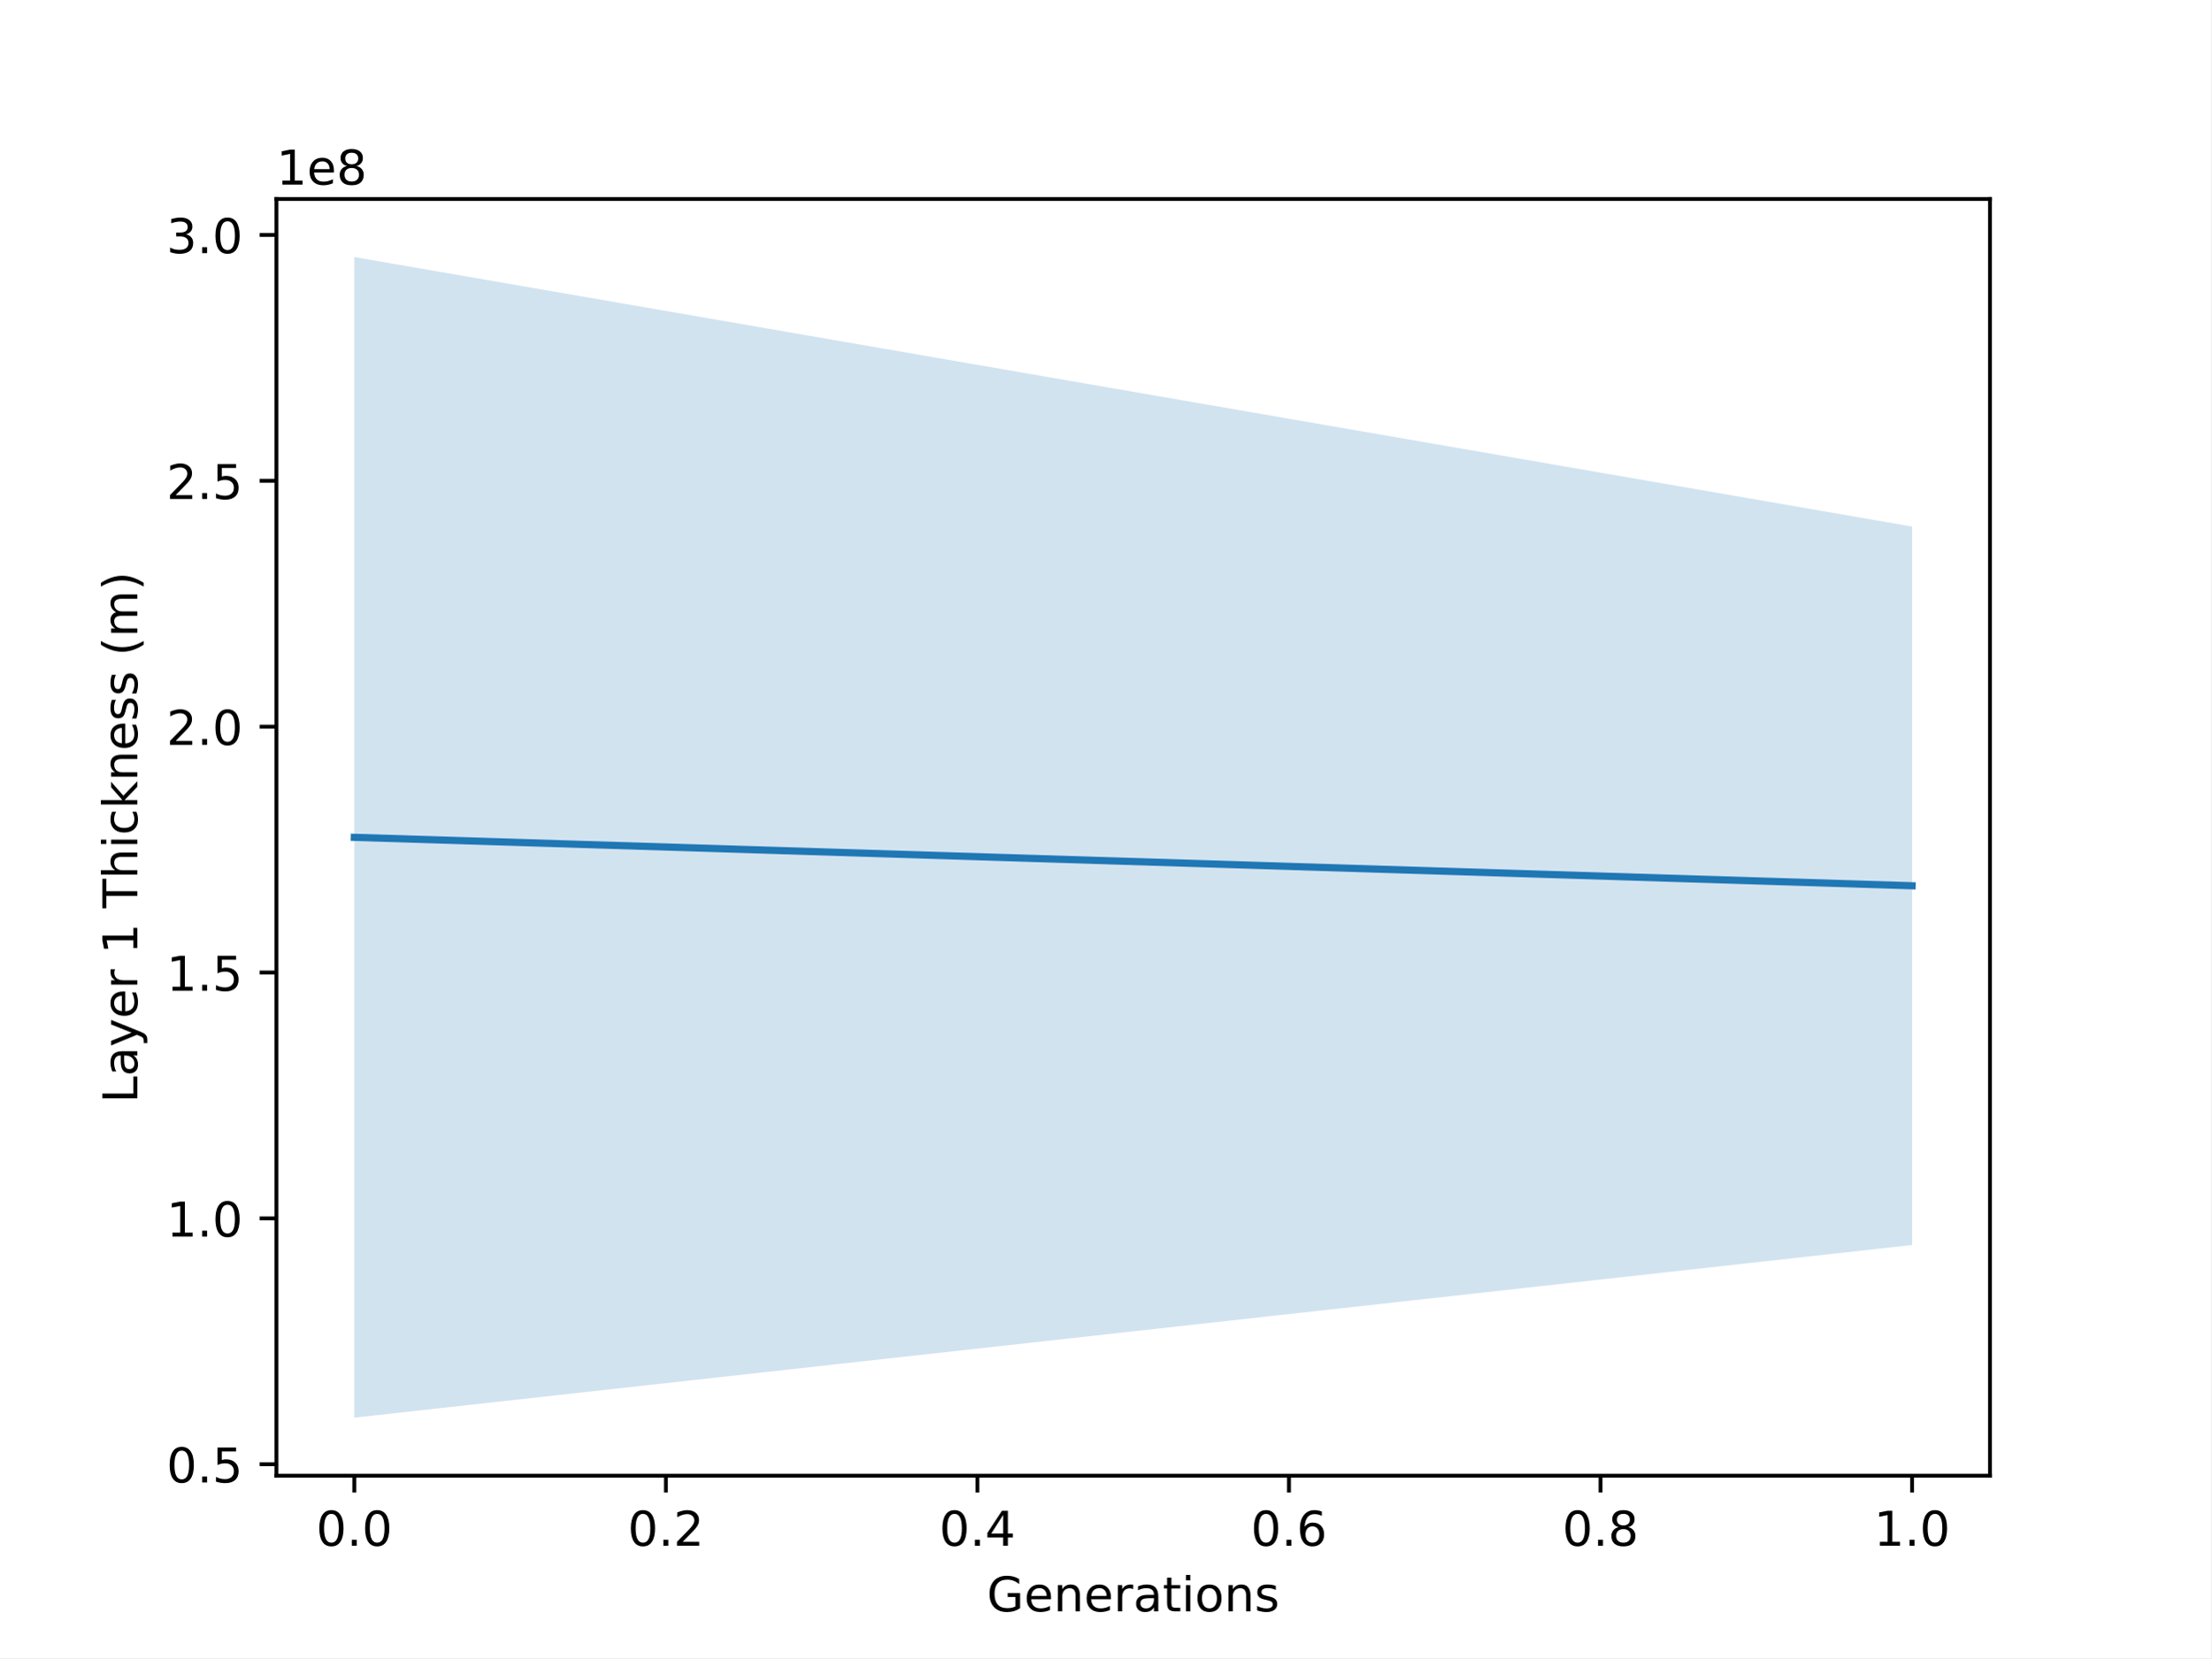
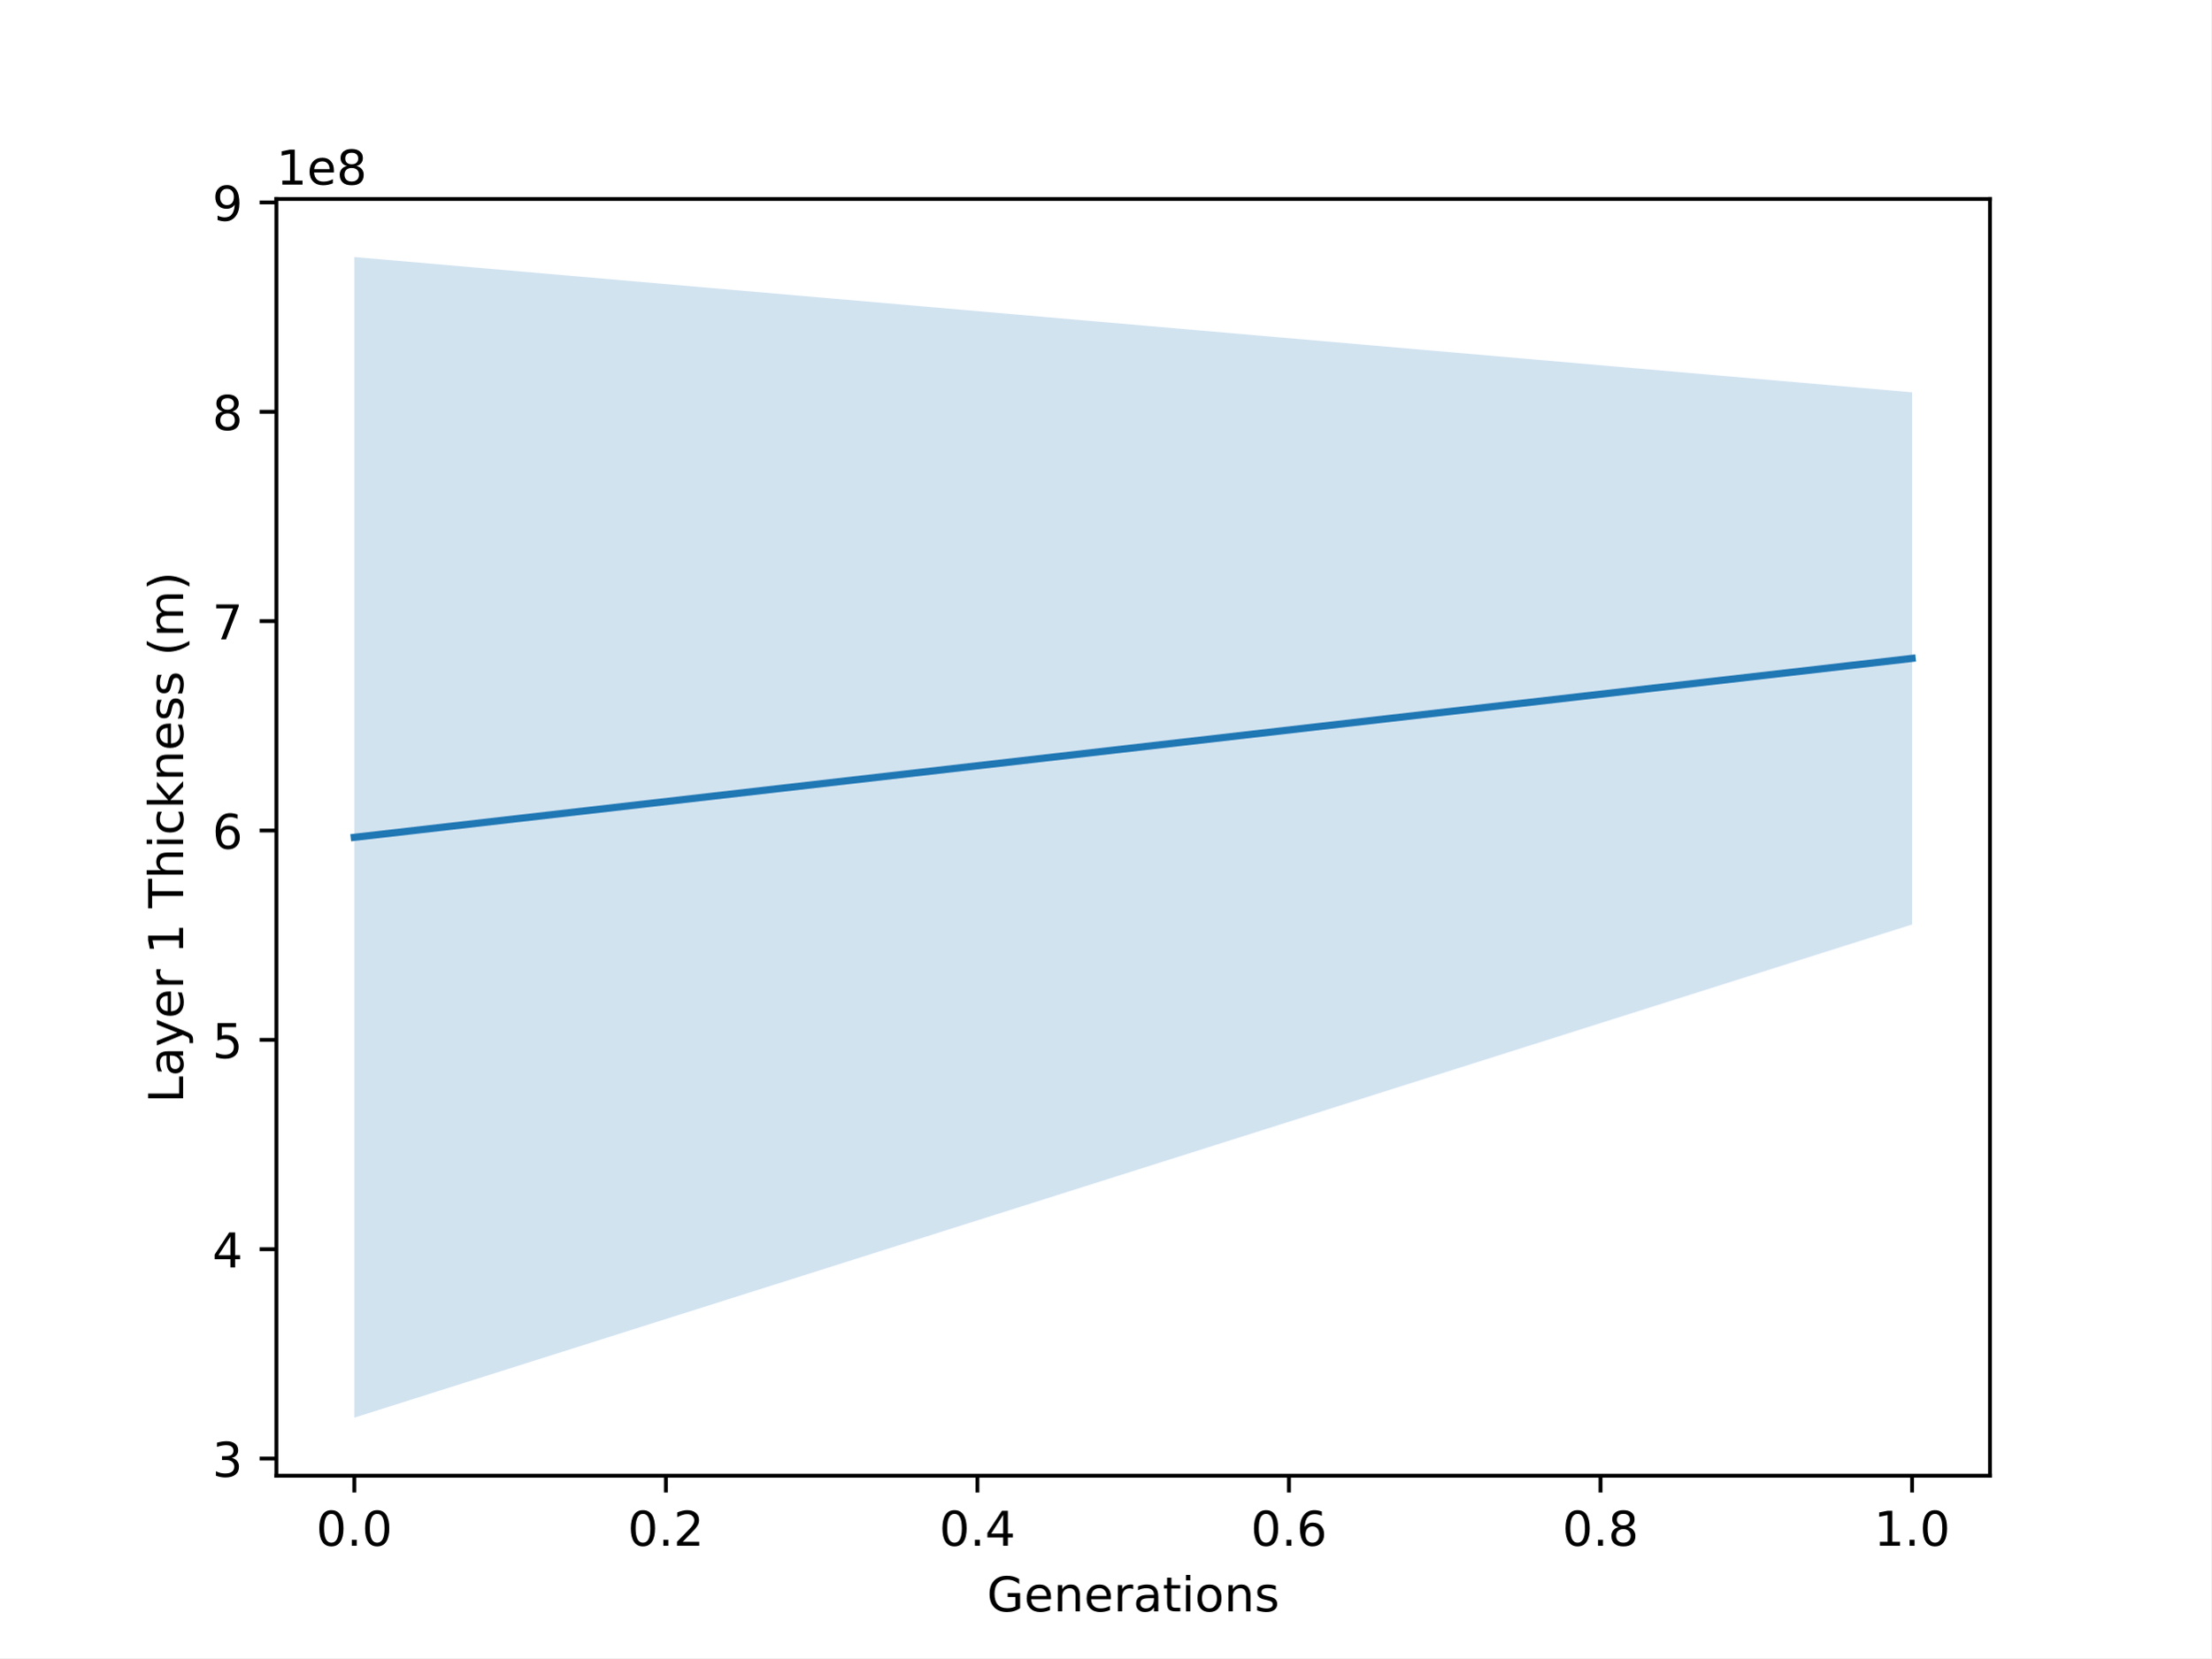
<svg xmlns="http://www.w3.org/2000/svg" xmlns:xlink="http://www.w3.org/1999/xlink" width="460.8pt" height="345.6pt" viewBox="0 0 460.8 345.6" version="1.1">
  <defs>
    <style type="text/css">*{stroke-linejoin: round; stroke-linecap: butt}</style>
  </defs>
  <g id="figure_1">
    <g id="patch_1">
      <path d="M 0 345.6  L 460.8 345.6  L 460.8 0  L 0 0  z " style="fill: #ffffff" />
    </g>
    <g id="axes_1">
      <g id="patch_2">
        <path d="M 57.6 307.584  L 414.72 307.584  L 414.72 41.472  L 57.6 41.472  z " style="fill: #ffffff" />
      </g>
      <g id="PolyCollection_1">
-         <path d="M 73.833 53.568  L 73.833 295.488  L 398.487 259.5  L 398.487 109.745  L 398.487 109.745  L 73.833 53.568  z " clip-path="url(#p7f7810d413)" style="fill: #1f77b4; fill-opacity: 0.2" />
+         <path d="M 73.833 53.568  L 73.833 295.488  L 398.487 192.689  L 398.487 81.765  L 398.487 81.765  L 73.833 53.568  z " clip-path="url(#p04b9da34f2)" style="fill: #1f77b4; fill-opacity: 0.2" />
      </g>
      <g id="matplotlib.axis_1">
        <g id="xtick_1">
          <g id="line2d_1">
            <defs>
-               <path id="mf2f46108c8" d="M 0 0  L 0 3.5  " style="stroke: #000000; stroke-width: 0.8" />
+               <path id="m1315f699eb" d="M 0 0  L 0 3.5  " style="stroke: #000000; stroke-width: 0.8" />
            </defs>
            <g>
-               <use xlink:href="#mf2f46108c8" x="73.833" y="307.584" style="stroke: #000000; stroke-width: 0.8" />
+               <use xlink:href="#m1315f699eb" x="73.833" y="307.584" style="stroke: #000000; stroke-width: 0.8" />
            </g>
          </g>
          <g id="text_1">
            <g transform="translate(65.88116 322.1824)scale(0.1 -0.1)">
              <defs>
                <path id="DejaVuSans-30" d="M 2034 4250  Q 1547 4250 1301 3770  Q 1056 3291 1056 2328  Q 1056 1369 1301 889  Q 1547 409 2034 409  Q 2525 409 2770 889  Q 3016 1369 3016 2328  Q 3016 3291 2770 3770  Q 2525 4250 2034 4250  z M 2034 4750  Q 2819 4750 3233 4129  Q 3647 3509 3647 2328  Q 3647 1150 3233 529  Q 2819 -91 2034 -91  Q 1250 -91 836 529  Q 422 1150 422 2328  Q 422 3509 836 4129  Q 1250 4750 2034 4750  z " transform="scale(0.015625)" />
                <path id="DejaVuSans-2e" d="M 684 794  L 1344 794  L 1344 0  L 684 0  L 684 794  z " transform="scale(0.015625)" />
              </defs>
              <use xlink:href="#DejaVuSans-30" />
              <use xlink:href="#DejaVuSans-2e" x="63.623" />
              <use xlink:href="#DejaVuSans-30" x="95.41" />
            </g>
          </g>
        </g>
        <g id="xtick_2">
          <g id="line2d_2">
            <g>
-               <use xlink:href="#mf2f46108c8" x="138.764" y="307.584" style="stroke: #000000; stroke-width: 0.8" />
+               <use xlink:href="#m1315f699eb" x="138.764" y="307.584" style="stroke: #000000; stroke-width: 0.8" />
            </g>
          </g>
          <g id="text_2">
            <g transform="translate(130.8121 322.1824)scale(0.1 -0.1)">
              <defs>
                <path id="DejaVuSans-32" d="M 1228 531  L 3431 531  L 3431 0  L 469 0  L 469 531  Q 828 903 1448 1529  Q 2069 2156 2228 2338  Q 2531 2678 2651 2914  Q 2772 3150 2772 3378  Q 2772 3750 2511 3984  Q 2250 4219 1831 4219  Q 1534 4219 1204 4116  Q 875 4013 500 3803  L 500 4441  Q 881 4594 1212 4672  Q 1544 4750 1819 4750  Q 2544 4750 2975 4387  Q 3406 4025 3406 3419  Q 3406 3131 3298 2873  Q 3191 2616 2906 2266  Q 2828 2175 2409 1742  Q 1991 1309 1228 531  z " transform="scale(0.015625)" />
              </defs>
              <use xlink:href="#DejaVuSans-30" />
              <use xlink:href="#DejaVuSans-2e" x="63.623" />
              <use xlink:href="#DejaVuSans-32" x="95.41" />
            </g>
          </g>
        </g>
        <g id="xtick_3">
          <g id="line2d_3">
            <g>
-               <use xlink:href="#mf2f46108c8" x="203.695" y="307.584" style="stroke: #000000; stroke-width: 0.8" />
+               <use xlink:href="#m1315f699eb" x="203.695" y="307.584" style="stroke: #000000; stroke-width: 0.8" />
            </g>
          </g>
          <g id="text_3">
            <g transform="translate(195.743 322.1824)scale(0.1 -0.1)">
              <defs>
                <path id="DejaVuSans-34" d="M 2419 4116  L 825 1625  L 2419 1625  L 2419 4116  z M 2253 4666  L 3047 4666  L 3047 1625  L 3713 1625  L 3713 1100  L 3047 1100  L 3047 0  L 2419 0  L 2419 1100  L 313 1100  L 313 1709  L 2253 4666  z " transform="scale(0.015625)" />
              </defs>
              <use xlink:href="#DejaVuSans-30" />
              <use xlink:href="#DejaVuSans-2e" x="63.623" />
              <use xlink:href="#DejaVuSans-34" x="95.41" />
            </g>
          </g>
        </g>
        <g id="xtick_4">
          <g id="line2d_4">
            <g>
-               <use xlink:href="#mf2f46108c8" x="268.625" y="307.584" style="stroke: #000000; stroke-width: 0.8" />
+               <use xlink:href="#m1315f699eb" x="268.625" y="307.584" style="stroke: #000000; stroke-width: 0.8" />
            </g>
          </g>
          <g id="text_4">
            <g transform="translate(260.6739 322.1824)scale(0.1 -0.1)">
              <defs>
                <path id="DejaVuSans-36" d="M 2113 2584  Q 1688 2584 1439 2293  Q 1191 2003 1191 1497  Q 1191 994 1439 701  Q 1688 409 2113 409  Q 2538 409 2786 701  Q 3034 994 3034 1497  Q 3034 2003 2786 2293  Q 2538 2584 2113 2584  z M 3366 4563  L 3366 3988  Q 3128 4100 2886 4159  Q 2644 4219 2406 4219  Q 1781 4219 1451 3797  Q 1122 3375 1075 2522  Q 1259 2794 1537 2939  Q 1816 3084 2150 3084  Q 2853 3084 3261 2657  Q 3669 2231 3669 1497  Q 3669 778 3244 343  Q 2819 -91 2113 -91  Q 1303 -91 875 529  Q 447 1150 447 2328  Q 447 3434 972 4092  Q 1497 4750 2381 4750  Q 2619 4750 2861 4703  Q 3103 4656 3366 4563  z " transform="scale(0.015625)" />
              </defs>
              <use xlink:href="#DejaVuSans-30" />
              <use xlink:href="#DejaVuSans-2e" x="63.623" />
              <use xlink:href="#DejaVuSans-36" x="95.41" />
            </g>
          </g>
        </g>
        <g id="xtick_5">
          <g id="line2d_5">
            <g>
-               <use xlink:href="#mf2f46108c8" x="333.556" y="307.584" style="stroke: #000000; stroke-width: 0.8" />
+               <use xlink:href="#m1315f699eb" x="333.556" y="307.584" style="stroke: #000000; stroke-width: 0.8" />
            </g>
          </g>
          <g id="text_5">
            <g transform="translate(325.6048 322.1824)scale(0.1 -0.1)">
              <defs>
                <path id="DejaVuSans-38" d="M 2034 2216  Q 1584 2216 1326 1975  Q 1069 1734 1069 1313  Q 1069 891 1326 650  Q 1584 409 2034 409  Q 2484 409 2743 651  Q 3003 894 3003 1313  Q 3003 1734 2745 1975  Q 2488 2216 2034 2216  z M 1403 2484  Q 997 2584 770 2862  Q 544 3141 544 3541  Q 544 4100 942 4425  Q 1341 4750 2034 4750  Q 2731 4750 3128 4425  Q 3525 4100 3525 3541  Q 3525 3141 3298 2862  Q 3072 2584 2669 2484  Q 3125 2378 3379 2068  Q 3634 1759 3634 1313  Q 3634 634 3220 271  Q 2806 -91 2034 -91  Q 1263 -91 848 271  Q 434 634 434 1313  Q 434 1759 690 2068  Q 947 2378 1403 2484  z M 1172 3481  Q 1172 3119 1398 2916  Q 1625 2713 2034 2713  Q 2441 2713 2670 2916  Q 2900 3119 2900 3481  Q 2900 3844 2670 4047  Q 2441 4250 2034 4250  Q 1625 4250 1398 4047  Q 1172 3844 1172 3481  z " transform="scale(0.015625)" />
              </defs>
              <use xlink:href="#DejaVuSans-30" />
              <use xlink:href="#DejaVuSans-2e" x="63.623" />
              <use xlink:href="#DejaVuSans-38" x="95.41" />
            </g>
          </g>
        </g>
        <g id="xtick_6">
          <g id="line2d_6">
            <g>
-               <use xlink:href="#mf2f46108c8" x="398.487" y="307.584" style="stroke: #000000; stroke-width: 0.8" />
+               <use xlink:href="#m1315f699eb" x="398.487" y="307.584" style="stroke: #000000; stroke-width: 0.8" />
            </g>
          </g>
          <g id="text_6">
            <g transform="translate(390.5357 322.1824)scale(0.1 -0.1)">
              <defs>
                <path id="DejaVuSans-31" d="M 794 531  L 1825 531  L 1825 4091  L 703 3866  L 703 4441  L 1819 4666  L 2450 4666  L 2450 531  L 3481 531  L 3481 0  L 794 0  L 794 531  z " transform="scale(0.015625)" />
              </defs>
              <use xlink:href="#DejaVuSans-31" />
              <use xlink:href="#DejaVuSans-2e" x="63.623" />
              <use xlink:href="#DejaVuSans-30" x="95.41" />
            </g>
          </g>
        </g>
        <g id="text_7">
          <g transform="translate(205.6623 335.8606)scale(0.1 -0.1)">
            <defs>
              <path id="DejaVuSans-47" d="M 3809 666  L 3809 1919  L 2778 1919  L 2778 2438  L 4434 2438  L 4434 434  Q 4069 175 3628 42  Q 3188 -91 2688 -91  Q 1594 -91 976 548  Q 359 1188 359 2328  Q 359 3472 976 4111  Q 1594 4750 2688 4750  Q 3144 4750 3555 4637  Q 3966 4525 4313 4306  L 4313 3634  Q 3963 3931 3569 4081  Q 3175 4231 2741 4231  Q 1884 4231 1454 3753  Q 1025 3275 1025 2328  Q 1025 1384 1454 906  Q 1884 428 2741 428  Q 3075 428 3337 486  Q 3600 544 3809 666  z " transform="scale(0.015625)" />
              <path id="DejaVuSans-65" d="M 3597 1894  L 3597 1613  L 953 1613  Q 991 1019 1311 708  Q 1631 397 2203 397  Q 2534 397 2845 478  Q 3156 559 3463 722  L 3463 178  Q 3153 47 2828 -22  Q 2503 -91 2169 -91  Q 1331 -91 842 396  Q 353 884 353 1716  Q 353 2575 817 3079  Q 1281 3584 2069 3584  Q 2775 3584 3186 3129  Q 3597 2675 3597 1894  z M 3022 2063  Q 3016 2534 2758 2815  Q 2500 3097 2075 3097  Q 1594 3097 1305 2825  Q 1016 2553 972 2059  L 3022 2063  z " transform="scale(0.015625)" />
              <path id="DejaVuSans-6e" d="M 3513 2113  L 3513 0  L 2938 0  L 2938 2094  Q 2938 2591 2744 2837  Q 2550 3084 2163 3084  Q 1697 3084 1428 2787  Q 1159 2491 1159 1978  L 1159 0  L 581 0  L 581 3500  L 1159 3500  L 1159 2956  Q 1366 3272 1645 3428  Q 1925 3584 2291 3584  Q 2894 3584 3203 3211  Q 3513 2838 3513 2113  z " transform="scale(0.015625)" />
              <path id="DejaVuSans-72" d="M 2631 2963  Q 2534 3019 2420 3045  Q 2306 3072 2169 3072  Q 1681 3072 1420 2755  Q 1159 2438 1159 1844  L 1159 0  L 581 0  L 581 3500  L 1159 3500  L 1159 2956  Q 1341 3275 1631 3429  Q 1922 3584 2338 3584  Q 2397 3584 2469 3576  Q 2541 3569 2628 3553  L 2631 2963  z " transform="scale(0.015625)" />
              <path id="DejaVuSans-61" d="M 2194 1759  Q 1497 1759 1228 1600  Q 959 1441 959 1056  Q 959 750 1161 570  Q 1363 391 1709 391  Q 2188 391 2477 730  Q 2766 1069 2766 1631  L 2766 1759  L 2194 1759  z M 3341 1997  L 3341 0  L 2766 0  L 2766 531  Q 2569 213 2275 61  Q 1981 -91 1556 -91  Q 1019 -91 701 211  Q 384 513 384 1019  Q 384 1609 779 1909  Q 1175 2209 1959 2209  L 2766 2209  L 2766 2266  Q 2766 2663 2505 2880  Q 2244 3097 1772 3097  Q 1472 3097 1187 3025  Q 903 2953 641 2809  L 641 3341  Q 956 3463 1253 3523  Q 1550 3584 1831 3584  Q 2591 3584 2966 3190  Q 3341 2797 3341 1997  z " transform="scale(0.015625)" />
              <path id="DejaVuSans-74" d="M 1172 4494  L 1172 3500  L 2356 3500  L 2356 3053  L 1172 3053  L 1172 1153  Q 1172 725 1289 603  Q 1406 481 1766 481  L 2356 481  L 2356 0  L 1766 0  Q 1100 0 847 248  Q 594 497 594 1153  L 594 3053  L 172 3053  L 172 3500  L 594 3500  L 594 4494  L 1172 4494  z " transform="scale(0.015625)" />
              <path id="DejaVuSans-69" d="M 603 3500  L 1178 3500  L 1178 0  L 603 0  L 603 3500  z M 603 4863  L 1178 4863  L 1178 4134  L 603 4134  L 603 4863  z " transform="scale(0.015625)" />
              <path id="DejaVuSans-6f" d="M 1959 3097  Q 1497 3097 1228 2736  Q 959 2375 959 1747  Q 959 1119 1226 758  Q 1494 397 1959 397  Q 2419 397 2687 759  Q 2956 1122 2956 1747  Q 2956 2369 2687 2733  Q 2419 3097 1959 3097  z M 1959 3584  Q 2709 3584 3137 3096  Q 3566 2609 3566 1747  Q 3566 888 3137 398  Q 2709 -91 1959 -91  Q 1206 -91 779 398  Q 353 888 353 1747  Q 353 2609 779 3096  Q 1206 3584 1959 3584  z " transform="scale(0.015625)" />
              <path id="DejaVuSans-73" d="M 2834 3397  L 2834 2853  Q 2591 2978 2328 3040  Q 2066 3103 1784 3103  Q 1356 3103 1142 2972  Q 928 2841 928 2578  Q 928 2378 1081 2264  Q 1234 2150 1697 2047  L 1894 2003  Q 2506 1872 2764 1633  Q 3022 1394 3022 966  Q 3022 478 2636 193  Q 2250 -91 1575 -91  Q 1294 -91 989 -36  Q 684 19 347 128  L 347 722  Q 666 556 975 473  Q 1284 391 1588 391  Q 1994 391 2212 530  Q 2431 669 2431 922  Q 2431 1156 2273 1281  Q 2116 1406 1581 1522  L 1381 1569  Q 847 1681 609 1914  Q 372 2147 372 2553  Q 372 3047 722 3315  Q 1072 3584 1716 3584  Q 2034 3584 2315 3537  Q 2597 3491 2834 3397  z " transform="scale(0.015625)" />
            </defs>
            <use xlink:href="#DejaVuSans-47" />
            <use xlink:href="#DejaVuSans-65" x="77.49" />
            <use xlink:href="#DejaVuSans-6e" x="139.014" />
            <use xlink:href="#DejaVuSans-65" x="202.393" />
            <use xlink:href="#DejaVuSans-72" x="263.916" />
            <use xlink:href="#DejaVuSans-61" x="305.029" />
            <use xlink:href="#DejaVuSans-74" x="366.309" />
            <use xlink:href="#DejaVuSans-69" x="405.518" />
            <use xlink:href="#DejaVuSans-6f" x="433.301" />
            <use xlink:href="#DejaVuSans-6e" x="494.482" />
            <use xlink:href="#DejaVuSans-73" x="557.861" />
          </g>
        </g>
      </g>
      <g id="matplotlib.axis_2">
        <g id="ytick_1">
          <g id="line2d_7">
            <defs>
-               <path id="m5454d14fdb" d="M 0 0  L -3.5 0  " style="stroke: #000000; stroke-width: 0.8" />
+               <path id="m621a6e8443" d="M 0 0  L -3.5 0  " style="stroke: #000000; stroke-width: 0.8" />
            </defs>
            <g>
-               <use xlink:href="#m5454d14fdb" x="57.6" y="305.193" style="stroke: #000000; stroke-width: 0.8" />
+               <use xlink:href="#m621a6e8443" x="57.6" y="304.013" style="stroke: #000000; stroke-width: 0.8" />
            </g>
          </g>
          <g id="text_8">
-             <g transform="translate(34.69687 308.9922)scale(0.1 -0.1)">
-               <defs>
-                 <path id="DejaVuSans-35" d="M 691 4666  L 3169 4666  L 3169 4134  L 1269 4134  L 1269 2991  Q 1406 3038 1543 3061  Q 1681 3084 1819 3084  Q 2600 3084 3056 2656  Q 3513 2228 3513 1497  Q 3513 744 3044 326  Q 2575 -91 1722 -91  Q 1428 -91 1123 -41  Q 819 9 494 109  L 494 744  Q 775 591 1075 516  Q 1375 441 1709 441  Q 2250 441 2565 725  Q 2881 1009 2881 1497  Q 2881 1984 2565 2268  Q 2250 2553 1709 2553  Q 1456 2553 1204 2497  Q 953 2441 691 2322  L 691 4666  z " transform="scale(0.015625)" />
-               </defs>
-               <use xlink:href="#DejaVuSans-30" />
-               <use xlink:href="#DejaVuSans-2e" x="63.623" />
-               <use xlink:href="#DejaVuSans-35" x="95.41" />
+             <g transform="translate(44.2375 307.8125)scale(0.1 -0.1)">
+               <defs>
+                 <path id="DejaVuSans-33" d="M 2597 2516  Q 3050 2419 3304 2112  Q 3559 1806 3559 1356  Q 3559 666 3084 287  Q 2609 -91 1734 -91  Q 1441 -91 1130 -33  Q 819 25 488 141  L 488 750  Q 750 597 1062 519  Q 1375 441 1716 441  Q 2309 441 2620 675  Q 2931 909 2931 1356  Q 2931 1769 2642 2001  Q 2353 2234 1838 2234  L 1294 2234  L 1294 2753  L 1863 2753  Q 2328 2753 2575 2939  Q 2822 3125 2822 3475  Q 2822 3834 2567 4026  Q 2313 4219 1838 4219  Q 1578 4219 1281 4162  Q 984 4106 628 3988  L 628 4550  Q 988 4650 1302 4700  Q 1616 4750 1894 4750  Q 2613 4750 3031 4423  Q 3450 4097 3450 3541  Q 3450 3153 3228 2886  Q 3006 2619 2597 2516  z " transform="scale(0.015625)" />
+               </defs>
+               <use xlink:href="#DejaVuSans-33" />
            </g>
          </g>
        </g>
        <g id="ytick_2">
          <g id="line2d_8">
            <g>
-               <use xlink:href="#m5454d14fdb" x="57.6" y="253.947" style="stroke: #000000; stroke-width: 0.8" />
+               <use xlink:href="#m621a6e8443" x="57.6" y="260.376" style="stroke: #000000; stroke-width: 0.8" />
            </g>
          </g>
          <g id="text_9">
-             <g transform="translate(34.69687 257.7458)scale(0.1 -0.1)">
-               <use xlink:href="#DejaVuSans-31" />
-               <use xlink:href="#DejaVuSans-2e" x="63.623" />
-               <use xlink:href="#DejaVuSans-30" x="95.41" />
+             <g transform="translate(44.2375 264.1753)scale(0.1 -0.1)">
+               <use xlink:href="#DejaVuSans-34" />
            </g>
          </g>
        </g>
        <g id="ytick_3">
          <g id="line2d_9">
            <g>
-               <use xlink:href="#m5454d14fdb" x="57.6" y="202.7" style="stroke: #000000; stroke-width: 0.8" />
+               <use xlink:href="#m621a6e8443" x="57.6" y="216.739" style="stroke: #000000; stroke-width: 0.8" />
            </g>
          </g>
          <g id="text_10">
-             <g transform="translate(34.69687 206.4994)scale(0.1 -0.1)">
-               <use xlink:href="#DejaVuSans-31" />
-               <use xlink:href="#DejaVuSans-2e" x="63.623" />
-               <use xlink:href="#DejaVuSans-35" x="95.41" />
+             <g transform="translate(44.2375 220.5382)scale(0.1 -0.1)">
+               <defs>
+                 <path id="DejaVuSans-35" d="M 691 4666  L 3169 4666  L 3169 4134  L 1269 4134  L 1269 2991  Q 1406 3038 1543 3061  Q 1681 3084 1819 3084  Q 2600 3084 3056 2656  Q 3513 2228 3513 1497  Q 3513 744 3044 326  Q 2575 -91 1722 -91  Q 1428 -91 1123 -41  Q 819 9 494 109  L 494 744  Q 775 591 1075 516  Q 1375 441 1709 441  Q 2250 441 2565 725  Q 2881 1009 2881 1497  Q 2881 1984 2565 2268  Q 2250 2553 1709 2553  Q 1456 2553 1204 2497  Q 953 2441 691 2322  L 691 4666  z " transform="scale(0.015625)" />
+               </defs>
+               <use xlink:href="#DejaVuSans-35" />
            </g>
          </g>
        </g>
        <g id="ytick_4">
          <g id="line2d_10">
            <g>
-               <use xlink:href="#m5454d14fdb" x="57.6" y="151.454" style="stroke: #000000; stroke-width: 0.8" />
+               <use xlink:href="#m621a6e8443" x="57.6" y="173.102" style="stroke: #000000; stroke-width: 0.8" />
            </g>
          </g>
          <g id="text_11">
-             <g transform="translate(34.69687 155.253)scale(0.1 -0.1)">
-               <use xlink:href="#DejaVuSans-32" />
-               <use xlink:href="#DejaVuSans-2e" x="63.623" />
-               <use xlink:href="#DejaVuSans-30" x="95.41" />
+             <g transform="translate(44.2375 176.9011)scale(0.1 -0.1)">
+               <use xlink:href="#DejaVuSans-36" />
            </g>
          </g>
        </g>
        <g id="ytick_5">
          <g id="line2d_11">
            <g>
-               <use xlink:href="#m5454d14fdb" x="57.6" y="100.207" style="stroke: #000000; stroke-width: 0.8" />
+               <use xlink:href="#m621a6e8443" x="57.6" y="129.465" style="stroke: #000000; stroke-width: 0.8" />
            </g>
          </g>
          <g id="text_12">
-             <g transform="translate(34.69687 104.0066)scale(0.1 -0.1)">
-               <use xlink:href="#DejaVuSans-32" />
-               <use xlink:href="#DejaVuSans-2e" x="63.623" />
-               <use xlink:href="#DejaVuSans-35" x="95.41" />
+             <g transform="translate(44.2375 133.264)scale(0.1 -0.1)">
+               <defs>
+                 <path id="DejaVuSans-37" d="M 525 4666  L 3525 4666  L 3525 4397  L 1831 0  L 1172 0  L 2766 4134  L 525 4134  L 525 4666  z " transform="scale(0.015625)" />
+               </defs>
+               <use xlink:href="#DejaVuSans-37" />
            </g>
          </g>
        </g>
        <g id="ytick_6">
          <g id="line2d_12">
            <g>
-               <use xlink:href="#m5454d14fdb" x="57.6" y="48.961" style="stroke: #000000; stroke-width: 0.8" />
+               <use xlink:href="#m621a6e8443" x="57.6" y="85.828" style="stroke: #000000; stroke-width: 0.8" />
            </g>
          </g>
          <g id="text_13">
-             <g transform="translate(34.69687 52.76016)scale(0.1 -0.1)">
-               <defs>
-                 <path id="DejaVuSans-33" d="M 2597 2516  Q 3050 2419 3304 2112  Q 3559 1806 3559 1356  Q 3559 666 3084 287  Q 2609 -91 1734 -91  Q 1441 -91 1130 -33  Q 819 25 488 141  L 488 750  Q 750 597 1062 519  Q 1375 441 1716 441  Q 2309 441 2620 675  Q 2931 909 2931 1356  Q 2931 1769 2642 2001  Q 2353 2234 1838 2234  L 1294 2234  L 1294 2753  L 1863 2753  Q 2328 2753 2575 2939  Q 2822 3125 2822 3475  Q 2822 3834 2567 4026  Q 2313 4219 1838 4219  Q 1578 4219 1281 4162  Q 984 4106 628 3988  L 628 4550  Q 988 4650 1302 4700  Q 1616 4750 1894 4750  Q 2613 4750 3031 4423  Q 3450 4097 3450 3541  Q 3450 3153 3228 2886  Q 3006 2619 2597 2516  z " transform="scale(0.015625)" />
-               </defs>
-               <use xlink:href="#DejaVuSans-33" />
-               <use xlink:href="#DejaVuSans-2e" x="63.623" />
-               <use xlink:href="#DejaVuSans-30" x="95.41" />
-             </g>
-           </g>
-         </g>
-         <g id="text_14">
-           <g transform="translate(28.61719 229.9007)rotate(-90)scale(0.1 -0.1)">
+             <g transform="translate(44.2375 89.62682)scale(0.1 -0.1)">
+               <use xlink:href="#DejaVuSans-38" />
+             </g>
+           </g>
+         </g>
+         <g id="ytick_7">
+           <g id="line2d_13">
+             <g>
+               <use xlink:href="#m621a6e8443" x="57.6" y="42.19" style="stroke: #000000; stroke-width: 0.8" />
+             </g>
+           </g>
+           <g id="text_14">
+             <g transform="translate(44.2375 45.98969)scale(0.1 -0.1)">
+               <defs>
+                 <path id="DejaVuSans-39" d="M 703 97  L 703 672  Q 941 559 1184 500  Q 1428 441 1663 441  Q 2288 441 2617 861  Q 2947 1281 2994 2138  Q 2813 1869 2534 1725  Q 2256 1581 1919 1581  Q 1219 1581 811 2004  Q 403 2428 403 3163  Q 403 3881 828 4315  Q 1253 4750 1959 4750  Q 2769 4750 3195 4129  Q 3622 3509 3622 2328  Q 3622 1225 3098 567  Q 2575 -91 1691 -91  Q 1453 -91 1209 -44  Q 966 3 703 97  z M 1959 2075  Q 2384 2075 2632 2365  Q 2881 2656 2881 3163  Q 2881 3666 2632 3958  Q 2384 4250 1959 4250  Q 1534 4250 1286 3958  Q 1038 3666 1038 3163  Q 1038 2656 1286 2365  Q 1534 2075 1959 2075  z " transform="scale(0.015625)" />
+               </defs>
+               <use xlink:href="#DejaVuSans-39" />
+             </g>
+           </g>
+         </g>
+         <g id="text_15">
+           <g transform="translate(38.15781 229.9007)rotate(-90)scale(0.1 -0.1)">
            <defs>
              <path id="DejaVuSans-4c" d="M 628 4666  L 1259 4666  L 1259 531  L 3531 531  L 3531 0  L 628 0  L 628 4666  z " transform="scale(0.015625)" />
              <path id="DejaVuSans-79" d="M 2059 -325  Q 1816 -950 1584 -1140  Q 1353 -1331 966 -1331  L 506 -1331  L 506 -850  L 844 -850  Q 1081 -850 1212 -737  Q 1344 -625 1503 -206  L 1606 56  L 191 3500  L 800 3500  L 1894 763  L 2988 3500  L 3597 3500  L 2059 -325  z " transform="scale(0.015625)" />
              <path id="DejaVuSans-20" transform="scale(0.015625)" />
              <path id="DejaVuSans-54" d="M -19 4666  L 3928 4666  L 3928 4134  L 2272 4134  L 2272 0  L 1638 0  L 1638 4134  L -19 4134  L -19 4666  z " transform="scale(0.015625)" />
              <path id="DejaVuSans-68" d="M 3513 2113  L 3513 0  L 2938 0  L 2938 2094  Q 2938 2591 2744 2837  Q 2550 3084 2163 3084  Q 1697 3084 1428 2787  Q 1159 2491 1159 1978  L 1159 0  L 581 0  L 581 4863  L 1159 4863  L 1159 2956  Q 1366 3272 1645 3428  Q 1925 3584 2291 3584  Q 2894 3584 3203 3211  Q 3513 2838 3513 2113  z " transform="scale(0.015625)" />
              <path id="DejaVuSans-63" d="M 3122 3366  L 3122 2828  Q 2878 2963 2633 3030  Q 2388 3097 2138 3097  Q 1578 3097 1268 2742  Q 959 2388 959 1747  Q 959 1106 1268 751  Q 1578 397 2138 397  Q 2388 397 2633 464  Q 2878 531 3122 666  L 3122 134  Q 2881 22 2623 -34  Q 2366 -91 2075 -91  Q 1284 -91 818 406  Q 353 903 353 1747  Q 353 2603 823 3093  Q 1294 3584 2113 3584  Q 2378 3584 2631 3529  Q 2884 3475 3122 3366  z " transform="scale(0.015625)" />
              <path id="DejaVuSans-6b" d="M 581 4863  L 1159 4863  L 1159 1991  L 2875 3500  L 3609 3500  L 1753 1863  L 3688 0  L 2938 0  L 1159 1709  L 1159 0  L 581 0  L 581 4863  z " transform="scale(0.015625)" />
              <path id="DejaVuSans-28" d="M 1984 4856  Q 1566 4138 1362 3434  Q 1159 2731 1159 2009  Q 1159 1288 1364 580  Q 1569 -128 1984 -844  L 1484 -844  Q 1016 -109 783 600  Q 550 1309 550 2009  Q 550 2706 781 3412  Q 1013 4119 1484 4856  L 1984 4856  z " transform="scale(0.015625)" />
              <path id="DejaVuSans-6d" d="M 3328 2828  Q 3544 3216 3844 3400  Q 4144 3584 4550 3584  Q 5097 3584 5394 3201  Q 5691 2819 5691 2113  L 5691 0  L 5113 0  L 5113 2094  Q 5113 2597 4934 2840  Q 4756 3084 4391 3084  Q 3944 3084 3684 2787  Q 3425 2491 3425 1978  L 3425 0  L 2847 0  L 2847 2094  Q 2847 2600 2669 2842  Q 2491 3084 2119 3084  Q 1678 3084 1418 2786  Q 1159 2488 1159 1978  L 1159 0  L 581 0  L 581 3500  L 1159 3500  L 1159 2956  Q 1356 3278 1631 3431  Q 1906 3584 2284 3584  Q 2666 3584 2933 3390  Q 3200 3197 3328 2828  z " transform="scale(0.015625)" />
              <path id="DejaVuSans-29" d="M 513 4856  L 1013 4856  Q 1481 4119 1714 3412  Q 1947 2706 1947 2009  Q 1947 1309 1714 600  Q 1481 -109 1013 -844  L 513 -844  Q 928 -128 1133 580  Q 1338 1288 1338 2009  Q 1338 2731 1133 3434  Q 928 4138 513 4856  z " transform="scale(0.015625)" />
            </defs>
            <use xlink:href="#DejaVuSans-4c" />
            <use xlink:href="#DejaVuSans-61" x="55.713" />
            <use xlink:href="#DejaVuSans-79" x="116.992" />
            <use xlink:href="#DejaVuSans-65" x="176.172" />
            <use xlink:href="#DejaVuSans-72" x="237.695" />
            <use xlink:href="#DejaVuSans-20" x="278.809" />
            <use xlink:href="#DejaVuSans-31" x="310.596" />
            <use xlink:href="#DejaVuSans-20" x="374.219" />
            <use xlink:href="#DejaVuSans-54" x="406.006" />
            <use xlink:href="#DejaVuSans-68" x="467.09" />
            <use xlink:href="#DejaVuSans-69" x="530.469" />
            <use xlink:href="#DejaVuSans-63" x="558.252" />
            <use xlink:href="#DejaVuSans-6b" x="613.232" />
            <use xlink:href="#DejaVuSans-6e" x="671.143" />
            <use xlink:href="#DejaVuSans-65" x="734.521" />
            <use xlink:href="#DejaVuSans-73" x="796.045" />
            <use xlink:href="#DejaVuSans-73" x="848.145" />
            <use xlink:href="#DejaVuSans-20" x="900.244" />
            <use xlink:href="#DejaVuSans-28" x="932.031" />
            <use xlink:href="#DejaVuSans-6d" x="971.045" />
            <use xlink:href="#DejaVuSans-29" x="1068.457" />
          </g>
        </g>
-         <g id="text_15">
+         <g id="text_16">
          <g transform="translate(57.6 38.472)scale(0.1 -0.1)">
            <use xlink:href="#DejaVuSans-31" />
            <use xlink:href="#DejaVuSans-65" x="63.623" />
            <use xlink:href="#DejaVuSans-38" x="125.146" />
          </g>
        </g>
      </g>
-       <g id="line2d_13">
-         <path d="M 73.833 174.528  L 398.487 184.622  " clip-path="url(#p7f7810d413)" style="fill: none; stroke: #1f77b4; stroke-width: 1.5; stroke-linecap: square" />
+       <g id="line2d_14">
+         <path d="M 73.833 174.528  L 398.487 137.227  " clip-path="url(#p04b9da34f2)" style="fill: none; stroke: #1f77b4; stroke-width: 1.5; stroke-linecap: square" />
      </g>
      <g id="patch_3">
        <path d="M 57.6 307.584  L 57.6 41.472  " style="fill: none; stroke: #000000; stroke-width: 0.8; stroke-linejoin: miter; stroke-linecap: square" />
      </g>
      <g id="patch_4">
        <path d="M 414.72 307.584  L 414.72 41.472  " style="fill: none; stroke: #000000; stroke-width: 0.8; stroke-linejoin: miter; stroke-linecap: square" />
      </g>
      <g id="patch_5">
        <path d="M 57.6 307.584  L 414.72 307.584  " style="fill: none; stroke: #000000; stroke-width: 0.8; stroke-linejoin: miter; stroke-linecap: square" />
      </g>
      <g id="patch_6">
        <path d="M 57.6 41.472  L 414.72 41.472  " style="fill: none; stroke: #000000; stroke-width: 0.8; stroke-linejoin: miter; stroke-linecap: square" />
      </g>
    </g>
  </g>
  <defs>
-     <clipPath id="p7f7810d413">
+     <clipPath id="p04b9da34f2">
      <rect x="57.6" y="41.472" width="357.12" height="266.112" />
    </clipPath>
  </defs>
</svg>
